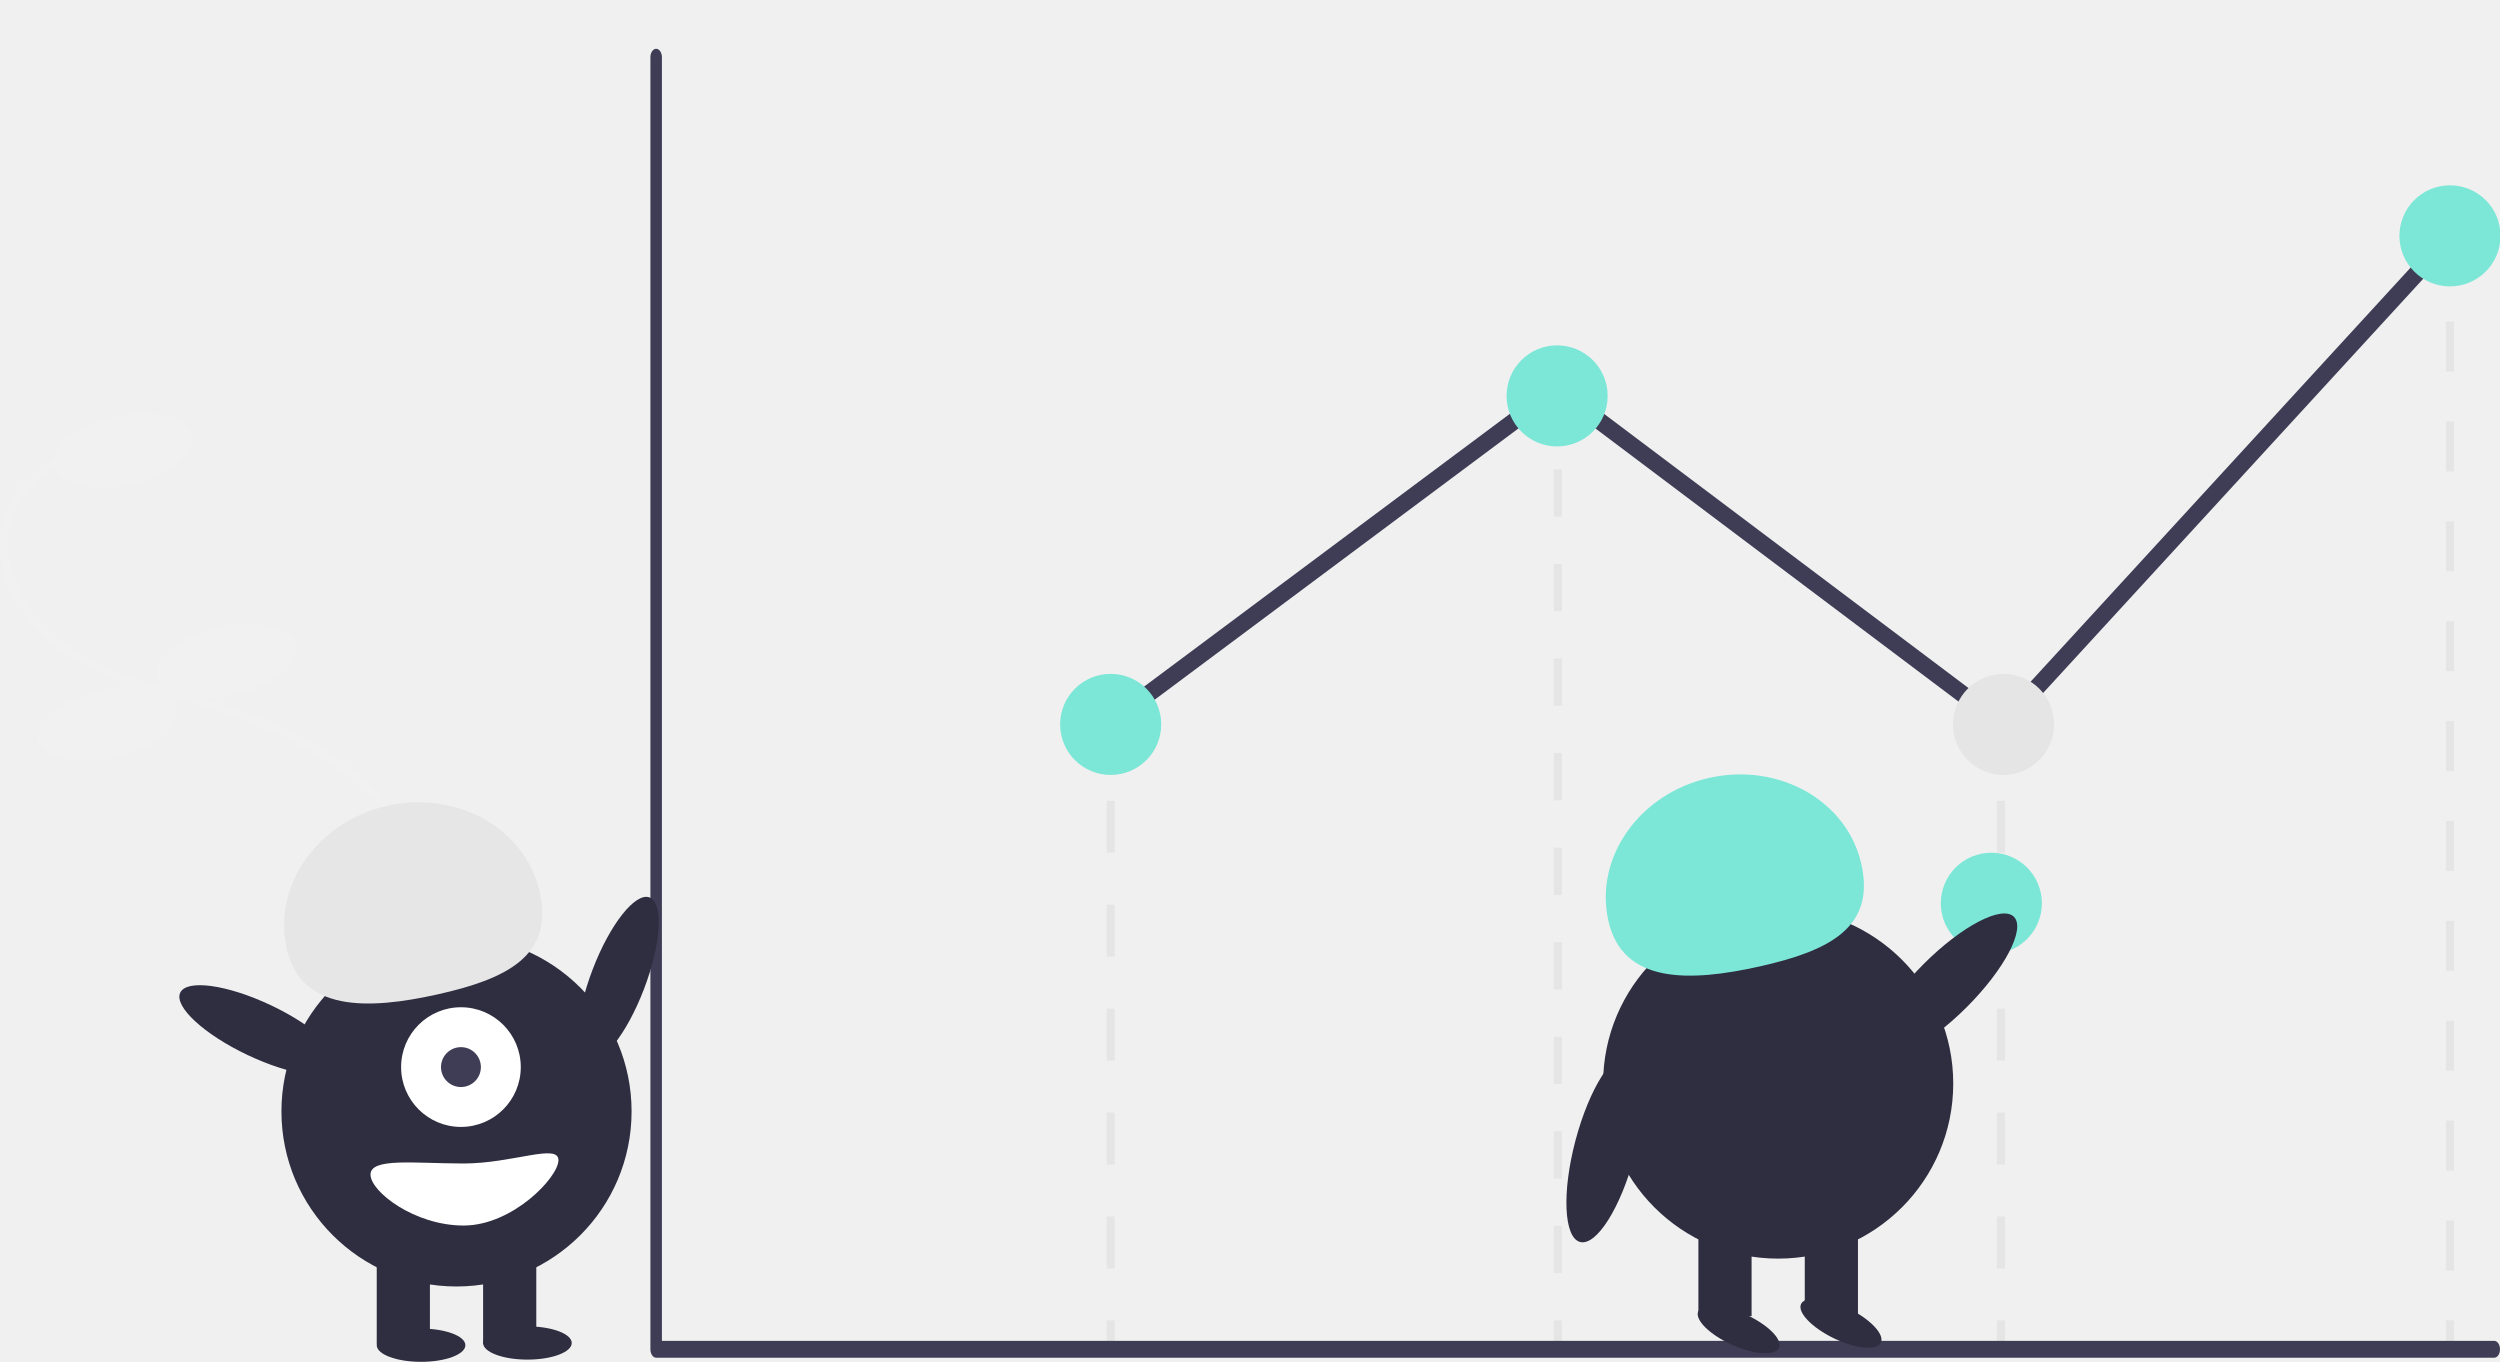
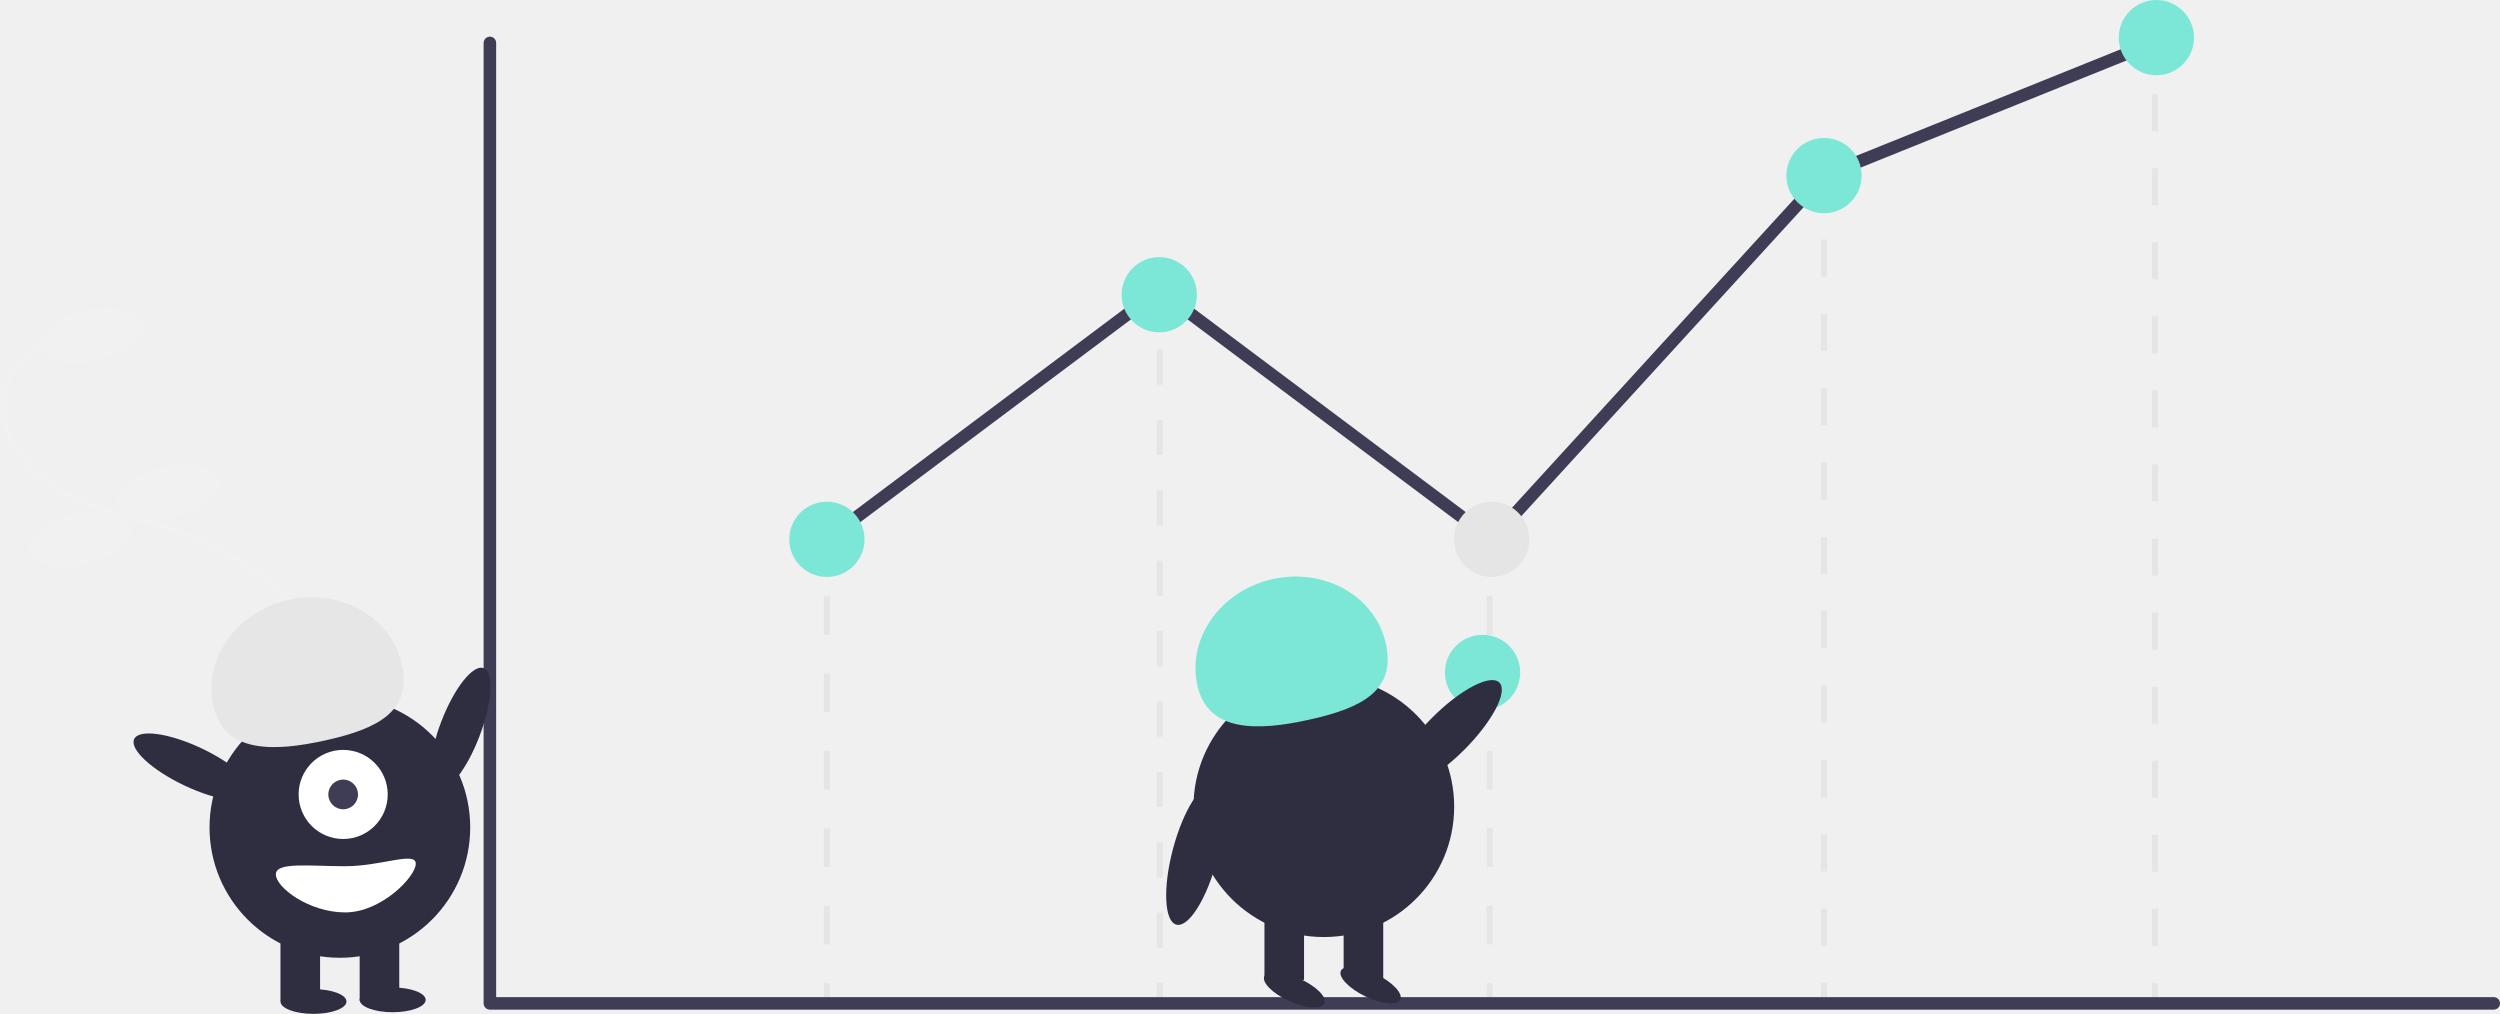
- <svg xmlns="http://www.w3.org/2000/svg" width="615" height="335" viewBox="0 0 615 335" fill="none">
-   <g clip-path="url(#clip0_107_2)">
-     <path d="M79.597 290.018L78.295 288.5C89.305 279.065 103.006 267.323 108.135 251.803C113.19 236.504 109.387 218.034 98.21 203.601C88.698 191.317 74.009 181.644 55.733 175.628C52.128 174.441 48.385 173.387 44.766 172.367C36.016 169.902 26.969 167.354 18.957 162.696C7.922 156.281 -2.102 143.68 0.382 129.99C1.225 125.61 3.28 121.553 6.312 118.282C9.345 115.01 13.234 112.655 17.538 111.482L18.07 113.411C14.127 114.484 10.563 116.641 7.784 119.637C5.005 122.634 3.122 126.349 2.347 130.361C0.039 143.083 9.531 154.903 19.962 160.967C27.755 165.497 36.678 168.011 45.308 170.442C48.948 171.467 52.712 172.528 56.359 173.728C75.015 179.87 90.034 189.776 99.791 202.376C111.37 217.329 115.295 236.509 110.034 252.431C104.73 268.479 90.794 280.422 79.597 290.018Z" fill="#F1F1F1" />
-     <path d="M32.154 119.109C41.601 117.068 48.456 111.693 47.464 107.105C46.473 102.516 38.011 100.451 28.564 102.492C19.117 104.533 12.262 109.908 13.254 114.496C14.245 119.085 22.707 121.15 32.154 119.109Z" fill="#F1F1F1" />
-     <path d="M57.664 170.889C67.111 168.848 73.966 163.474 72.975 158.885C71.983 154.297 63.521 152.232 54.074 154.273C44.627 156.314 37.773 161.688 38.764 166.277C39.755 170.865 48.217 172.93 57.664 170.889Z" fill="#F1F1F1" />
-     <path d="M28.287 186.444C37.734 184.403 44.588 179.029 43.597 174.44C42.606 169.852 34.144 167.787 24.697 169.828C15.25 171.869 8.395 177.243 9.386 181.832C10.378 186.42 18.84 188.485 28.287 186.444Z" fill="#F1F1F1" />
-     <path d="M274.226 178.204H272.226V184.204H274.226V178.204Z" fill="#E5E5E5" />
-     <path d="M274.226 312.044H272.226V299.26H274.226V312.044ZM274.226 286.476H272.226V273.692H274.226V286.476ZM274.226 260.908H272.226V248.124H274.226V260.908ZM274.226 235.34H272.226V222.556H274.226V235.34ZM274.226 209.772H272.226V196.988H274.226V209.772Z" fill="#E5E5E5" />
-     <path d="M274.226 324.828H272.226V330.828H274.226V324.828Z" fill="#E5E5E5" />
-     <path d="M493.226 178.204H491.226V184.204H493.226V178.204Z" fill="#E5E5E5" />
-     <path d="M493.226 312.044H491.226V299.26H493.226V312.044ZM493.226 286.476H491.226V273.692H493.226V286.476ZM493.226 260.908H491.226V248.124H493.226V260.908ZM493.226 235.34H491.226V222.556H493.226V235.34ZM493.226 209.772H491.226V196.988H493.226V209.772Z" fill="#E5E5E5" />
-     <path d="M493.226 324.828H491.226V330.828H493.226V324.828Z" fill="#E5E5E5" />
-     <path d="M603.695 60.828H601.695V66.828H603.695V60.828Z" fill="#E5E5E5" />
-     <path d="M603.695 312.542H601.695V300.257H603.695V312.542ZM603.695 287.971H601.695V275.685H603.695V287.971ZM603.695 263.399H601.695V251.114H603.695V263.399ZM603.695 238.828H601.695V226.542H603.695V238.828ZM603.695 214.257H601.695V201.971H603.695V214.257ZM603.695 189.685H601.695V177.399H603.695V189.685ZM603.695 165.114H601.695V152.828H603.695V165.114ZM603.695 140.542H601.695V128.257H603.695V140.542ZM603.695 115.971H601.695V103.685H603.695V115.971ZM603.695 91.399H601.695V79.114H603.695V91.399Z" fill="#E5E5E5" />
-     <path d="M603.695 324.828H601.695V330.828H603.695V324.828Z" fill="#E5E5E5" />
-     <path d="M384.226 97.828H382.226V103.828H384.226V97.828Z" fill="#E5E5E5" />
-     <path d="M384.226 313.197H382.226V301.565H384.226V313.197ZM384.226 289.933H382.226V278.302H384.226V289.933ZM384.226 266.67H382.226V255.039H384.226V266.67ZM384.226 243.407H382.226V231.776H384.226V243.407ZM384.226 220.144H382.226V208.513H384.226V220.144ZM384.226 196.881H382.226V185.249H384.226V196.881ZM384.226 173.618H382.226V161.986H384.226V173.618ZM384.226 150.354H382.226V138.723H384.226V150.354ZM384.226 127.091H382.226V115.46H384.226V127.091Z" fill="#E5E5E5" />
-     <path d="M384.226 324.828H382.226V330.828H384.226V324.828Z" fill="#E5E5E5" />
-     <path d="M613.582 334H161.415C161.04 334 160.68 333.781 160.414 333.392C160.149 333.003 160 332.475 160 331.925V14.071C160.001 13.521 160.15 12.995 160.416 12.606C160.681 12.218 161.04 12 161.415 12C161.79 12 162.149 12.218 162.415 12.606C162.68 12.995 162.829 13.521 162.83 14.071V329.849H613.582C613.768 329.849 613.952 329.902 614.124 330.006C614.296 330.11 614.453 330.263 614.584 330.455C614.716 330.648 614.821 330.877 614.892 331.129C614.963 331.381 615 331.652 615 331.925C615 332.198 614.963 332.468 614.892 332.72C614.821 332.972 614.716 333.201 614.584 333.394C614.453 333.587 614.296 333.739 614.124 333.843C613.952 333.947 613.768 334.001 613.582 334Z" fill="#3F3D56" />
-     <path d="M492.957 180.99L383.045 98.305L274.294 179.406L271.816 176.083L383.055 93.126L492.445 175.418L601.568 56.502L603.109 60.35L603.983 59.998L492.957 180.99Z" fill="#3F3D56" />
-     <path d="M273.226 190.637C280.092 190.637 285.659 185.07 285.659 178.204C285.659 171.337 280.092 165.771 273.226 165.771C266.359 165.771 260.793 171.337 260.793 178.204C260.793 185.07 266.359 190.637 273.226 190.637Z" fill="#7CE7D7" />
-     <path d="M383.049 109.823C389.915 109.823 395.482 104.257 395.482 97.39C395.482 90.524 389.915 84.958 383.049 84.958C376.182 84.958 370.616 90.524 370.616 97.39C370.616 104.257 376.182 109.823 383.049 109.823Z" fill="#7CE7D7" />
-     <path d="M492.872 190.637C499.738 190.637 505.305 185.07 505.305 178.204C505.305 171.337 499.738 165.771 492.872 165.771C486.006 165.771 480.439 171.337 480.439 178.204C480.439 185.07 486.006 190.637 492.872 190.637Z" fill="#E5E5E5" />
-     <path d="M489.872 234.637C496.738 234.637 502.305 229.07 502.305 222.204C502.305 215.337 496.738 209.771 489.872 209.771C483.006 209.771 477.439 215.337 477.439 222.204C477.439 229.07 483.006 234.637 489.872 234.637Z" fill="#7CE7D7" />
-     <path d="M602.695 70.453C609.562 70.453 615.128 64.886 615.128 58.02C615.128 51.153 609.562 45.587 602.695 45.587C595.829 45.587 590.262 51.153 590.262 58.02C590.262 64.886 595.829 70.453 602.695 70.453Z" fill="#7CE7D7" />
-     <path d="M158.423 243.299C162.669 232.19 163.284 222.104 159.797 220.771C156.309 219.438 150.04 227.363 145.794 238.472C141.548 249.581 140.933 259.667 144.42 261C147.908 262.333 154.177 254.408 158.423 243.299Z" fill="#2F2E41" />
-     <path d="M112.301 316.475C136.087 316.475 155.369 297.193 155.369 273.407C155.369 249.622 136.087 230.34 112.301 230.34C88.516 230.34 69.234 249.622 69.234 273.407C69.234 297.193 88.516 316.475 112.301 316.475Z" fill="#2F2E41" />
-     <path d="M105.759 307.207H92.675V330.649H105.759V307.207Z" fill="#2F2E41" />
-     <path d="M131.927 307.207H118.843V330.649H131.927V307.207Z" fill="#2F2E41" />
-     <path d="M103.579 335.01C109.6 335.01 114.482 333.179 114.482 330.921C114.482 328.663 109.6 326.833 103.579 326.833C97.557 326.833 92.675 328.663 92.675 330.921C92.675 333.179 97.557 335.01 103.579 335.01Z" fill="#2F2E41" />
-     <path d="M129.746 334.465C135.768 334.465 140.649 332.634 140.649 330.376C140.649 328.118 135.768 326.287 129.746 326.287C123.725 326.287 118.843 328.118 118.843 330.376C118.843 332.634 123.725 334.465 129.746 334.465Z" fill="#2F2E41" />
-     <path d="M113.392 277.223C121.521 277.223 128.111 270.633 128.111 262.504C128.111 254.375 121.521 247.785 113.392 247.785C105.262 247.785 98.672 254.375 98.672 262.504C98.672 270.633 105.262 277.223 113.392 277.223Z" fill="white" />
-     <path d="M113.392 267.411C116.101 267.411 118.298 265.214 118.298 262.504C118.298 259.794 116.101 257.598 113.392 257.598C110.682 257.598 108.485 259.794 108.485 262.504C108.485 265.214 110.682 267.411 113.392 267.411Z" fill="#3F3D56" />
-     <path d="M70.524 233.356C67.047 217.782 78.163 202.046 95.353 198.207C112.543 194.369 129.297 203.882 132.775 219.456C136.252 235.03 124.86 240.774 107.67 244.612C90.48 248.45 74.002 248.93 70.524 233.356Z" fill="#E6E6E6" />
-     <path d="M83.249 262.652C84.849 259.278 77.435 252.412 66.69 247.316C55.944 242.22 45.937 240.823 44.337 244.196C42.737 247.569 50.151 254.436 60.896 259.532C71.641 264.628 81.649 266.025 83.249 262.652Z" fill="#2F2E41" />
-     <path d="M91.147 288.944C91.147 293.16 102 301.483 114.043 301.483C126.087 301.483 137.378 289.616 137.378 285.401C137.378 281.186 126.087 286.219 114.043 286.219C102 286.219 91.147 284.729 91.147 288.944Z" fill="white" />
-     <path d="M437.431 309.621C461.216 309.621 480.498 290.339 480.498 266.554C480.498 242.768 461.216 223.486 437.431 223.486C413.645 223.486 394.363 242.768 394.363 266.554C394.363 290.339 413.645 309.621 437.431 309.621Z" fill="#2F2E41" />
-     <path d="M430.889 300.354H417.805V323.795H430.889V300.354Z" fill="#2F2E41" />
-     <path d="M457.056 300.354H443.972V323.795H457.056V300.354Z" fill="#2F2E41" />
-     <path d="M437.642 331.561C438.573 329.503 434.88 325.824 429.393 323.342C423.906 320.861 418.704 320.517 417.774 322.575C416.843 324.632 420.537 328.312 426.023 330.793C431.51 333.274 436.712 333.618 437.642 331.561Z" fill="#2F2E41" />
-     <path d="M462.684 330.285C463.67 328.253 460.078 324.475 454.662 321.845C449.245 319.215 444.054 318.729 443.068 320.761C442.081 322.792 445.673 326.571 451.09 329.201C456.507 331.831 461.698 332.316 462.684 330.285Z" fill="#2F2E41" />
-     <path d="M395.654 226.502C392.176 210.929 403.292 195.192 420.482 191.354C437.672 187.515 454.427 197.029 457.904 212.603C461.382 228.176 449.989 233.92 432.799 237.759C415.609 241.597 399.131 242.076 395.654 226.502Z" fill="#7CE7D7" />
-     <path d="M483.84 247.734C493.167 238.4 498.353 228.459 495.422 225.531C492.492 222.603 482.556 227.797 473.229 237.131C463.902 246.465 458.716 256.405 461.646 259.334C464.577 262.262 474.513 257.068 483.84 247.734Z" fill="#2F2E41" />
-     <path d="M402.078 284.357C405.463 271.603 404.961 260.402 400.958 259.34C396.954 258.277 390.964 267.755 387.579 280.509C384.194 293.262 384.696 304.463 388.7 305.526C392.704 306.588 398.694 297.11 402.078 284.357Z" fill="#2F2E41" />
-   </g>
-   <defs>
-     <clipPath id="clip0_107_2">
-       <rect width="615" height="335" fill="white" />
-     </clipPath>
-   </defs>
+ <svg xmlns="http://www.w3.org/2000/svg" data-name="Layer 1" width="826.063" height="335.01" viewBox="0 0 826.063 335.01">
+   <path d="M266.565,572.513l-1.301-1.518c11.009-9.435,24.711-21.177,29.839-36.697,5.056-15.299,1.253-33.769-9.925-48.202-9.512-12.284-24.201-21.957-42.477-27.974-3.605-1.187-7.348-2.241-10.967-3.261-8.749-2.464-17.796-5.013-25.809-9.671-11.035-6.415-21.059-19.016-18.575-32.706a23.856,23.856,0,0,1,17.156-18.508l.532,1.928a21.861,21.861,0,0,0-15.723,16.951c-2.308,12.722,7.183,24.541,17.615,30.606,7.793,4.53,16.716,7.044,25.346,9.474,3.64,1.025,7.405,2.086,11.051,3.286,18.656,6.142,33.675,16.048,43.432,28.648,11.579,14.952,15.504,34.132,10.243,50.055C291.699,550.974,277.763,562.917,266.565,572.513Z" transform="translate(-186.9683 -282.495)" fill="#f1f1f1" />
+   <ellipse cx="217.327" cy="393.296" rx="17.5" ry="8.5" transform="translate(-265.1243 -227.7288) rotate(-12.19172)" fill="#f1f1f1" />
+   <ellipse cx="242.838" cy="445.076" rx="17.5" ry="8.5" transform="translate(-275.4842 -221.1736) rotate(-12.19172)" fill="#f1f1f1" />
+   <ellipse cx="213.46" cy="460.631" rx="17.5" ry="8.5" transform="translate(-279.4317 -227.0268) rotate(-12.19172)" fill="#f1f1f1" />
+   <rect x="272.226" y="178.204" width="2" height="6" fill="#e5e5e5" />
+   <path d="M461.194,594.539h-2V581.755h2Zm0-25.568h-2V556.187h2Zm0-25.568h-2V530.619h2Zm0-25.568h-2V505.05h2Zm0-25.568h-2V479.483h2Z" transform="translate(-186.9683 -282.495)" fill="#e5e5e5" />
+   <rect x="272.226" y="324.828" width="2" height="6" fill="#e5e5e5" />
+   <rect x="491.226" y="178.204" width="2" height="6" fill="#e5e5e5" />
+   <path d="M680.194,594.539h-2V581.755h2Zm0-25.568h-2V556.187h2Zm0-25.568h-2V530.619h2Zm0-25.568h-2V505.05h2Zm0-25.568h-2V479.483h2Z" transform="translate(-186.9683 -282.495)" fill="#e5e5e5" />
+   <rect x="491.226" y="324.828" width="2" height="6" fill="#e5e5e5" />
+   <rect x="601.695" y="60.828" width="2" height="6" fill="#e5e5e5" />
+   <path d="M790.664,595.037h-2V582.752h2Zm0-24.571h-2V558.18h2Zm0-24.572h-2V533.609h2Zm0-24.571h-2V509.037h2Zm0-24.571h-2V484.466h2Zm0-24.572h-2V459.894h2Zm0-24.571h-2V435.323h2Zm0-24.571h-2V410.752h2Zm0-24.572h-2V386.18h2Zm0-24.571h-2V361.609h2Z" transform="translate(-186.9683 -282.495)" fill="#e5e5e5" />
+   <rect x="601.695" y="324.828" width="2" height="6" fill="#e5e5e5" />
+   <rect x="711.063" y="12.828" width="2" height="6" fill="#e5e5e5" />
+   <path d="M900.032,595.083h-2V582.843h2Zm0-24.48h-2V558.363h2Zm0-24.48h-2V533.883h2Zm0-24.48h-2V509.403h2Zm0-24.48h-2V484.923h2Zm0-24.48h-2V460.443h2Zm0-24.48h-2V435.963h2Zm0-24.48h-2V411.483h2Zm0-24.48h-2V387.003h2Zm0-24.48h-2V362.523h2Zm0-24.48h-2V338.043h2Zm0-24.48h-2V313.563h2Z" transform="translate(-186.9683 -282.495)" fill="#e5e5e5" />
+   <rect x="711.063" y="324.828" width="2" height="6" fill="#e5e5e5" />
+   <rect x="382.226" y="97.828" width="2" height="6" fill="#e5e5e5" />
+   <path d="M571.194,595.692h-2V584.06h2Zm0-23.263h-2V560.797h2Zm0-23.263h-2V537.534h2Zm0-23.263h-2V514.271h2Zm0-23.263h-2V491.008h2Zm0-23.263h-2V467.744h2Zm0-23.263h-2V444.481h2Zm0-23.263h-2V421.218h2Zm0-23.263h-2V397.955h2Z" transform="translate(-186.9683 -282.495)" fill="#e5e5e5" />
+   <rect x="382.226" y="324.828" width="2" height="6" fill="#e5e5e5" />
+   <path d="M1010.96,616.109H348.839a2.072,2.072,0,0,1-2.072-2.072V296.682a2.072,2.072,0,0,1,4.144,0V611.965h660.049a2.072,2.072,0,1,1,0,4.144Z" transform="translate(-186.9683 -282.495)" fill="#3f3d56" />
+   <polygon points="493.134 180.989 383.049 98.534 274.468 179.862 271.983 176.545 383.049 93.355 492.61 175.418 601.484 56.274 601.921 56.097 711.744 11.848 713.293 15.693 603.907 59.765 493.134 180.989" fill="#3f3d56" />
+   <circle cx="273.226" cy="178.204" r="12.433" fill="#7ce7d7" />
+   <circle cx="383.049" cy="97.39" r="12.433" fill="#7ce7d7" />
+   <circle cx="492.872" cy="178.204" r="12.433" fill="#e5e5e5" />
+   <circle cx="489.872" cy="222.204" r="12.433" fill="#7ce7d7" />
+   <circle cx="602.695" cy="58.02" r="12.433" fill="#7ce7d7" />
+   <circle cx="712.518" cy="12.433" r="12.433" fill="#7ce7d7" />
+   <ellipse cx="339.077" cy="523.38" rx="21.534" ry="6.76" transform="translate(-457.8379 370.7527) rotate(-69.08217)" fill="#2f2e41" />
+   <circle cx="112.301" cy="273.407" r="43.067" fill="#2f2e41" />
+   <rect x="92.676" y="307.207" width="13.084" height="23.442" fill="#2f2e41" />
+   <rect x="118.843" y="307.207" width="13.084" height="23.442" fill="#2f2e41" />
+   <ellipse cx="103.579" cy="330.921" rx="10.903" ry="4.089" fill="#2f2e41" />
+   <ellipse cx="129.746" cy="330.376" rx="10.903" ry="4.089" fill="#2f2e41" />
+   <circle cx="113.391" cy="262.504" r="14.719" fill="#fff" />
+   <circle cx="113.391" cy="262.504" r="4.906" fill="#3f3d56" />
+   <path d="M257.493,515.851c-3.477-15.574,7.639-31.31,24.829-35.149s33.944,5.675,37.422,21.249-7.915,21.318-25.105,25.156S260.97,531.425,257.493,515.851Z" transform="translate(-186.9683 -282.495)" fill="#e6e6e6" />
+   <ellipse cx="250.761" cy="535.919" rx="6.76" ry="21.534" transform="translate(-527.8833 250.3368) rotate(-64.62574)" fill="#2f2e41" />
+   <path d="M278.115,571.439c0,4.215,10.853,12.539,22.897,12.539s23.335-11.867,23.335-16.082-11.292.818-23.335.818S278.115,567.224,278.115,571.439Z" transform="translate(-186.9683 -282.495)" fill="#fff" />
+   <circle cx="437.431" cy="266.554" r="43.067" fill="#2f2e41" />
+   <rect x="417.805" y="300.353" width="13.084" height="23.442" fill="#2f2e41" />
+   <rect x="443.972" y="300.353" width="13.084" height="23.442" fill="#2f2e41" />
+   <ellipse cx="614.676" cy="609.563" rx="4.089" ry="10.903" transform="translate(-380.9887 635.9419) rotate(-65.66457)" fill="#2f2e41" />
+   <ellipse cx="639.844" cy="608.018" rx="4.089" ry="10.903" transform="translate(-373.5444 635.5476) rotate(-64.10219)" fill="#2f2e41" />
+   <path d="M582.622,508.997c-3.477-15.574,7.639-31.31,24.829-35.149s33.944,5.675,37.422,21.249-7.915,21.318-25.105,25.156S586.1,524.571,582.622,508.997Z" transform="translate(-186.9683 -282.495)" fill="#7ce7d7" />
+   <ellipse cx="665.503" cy="524.928" rx="23.892" ry="7.501" transform="translate(-363.1885 342.1587) rotate(-45.0221)" fill="#2f2e41" />
+   <ellipse cx="581.797" cy="564.928" rx="23.892" ry="7.501" transform="translate(-300.4362 699.8503) rotate(-75.1366)" fill="#2f2e41" />
</svg>
